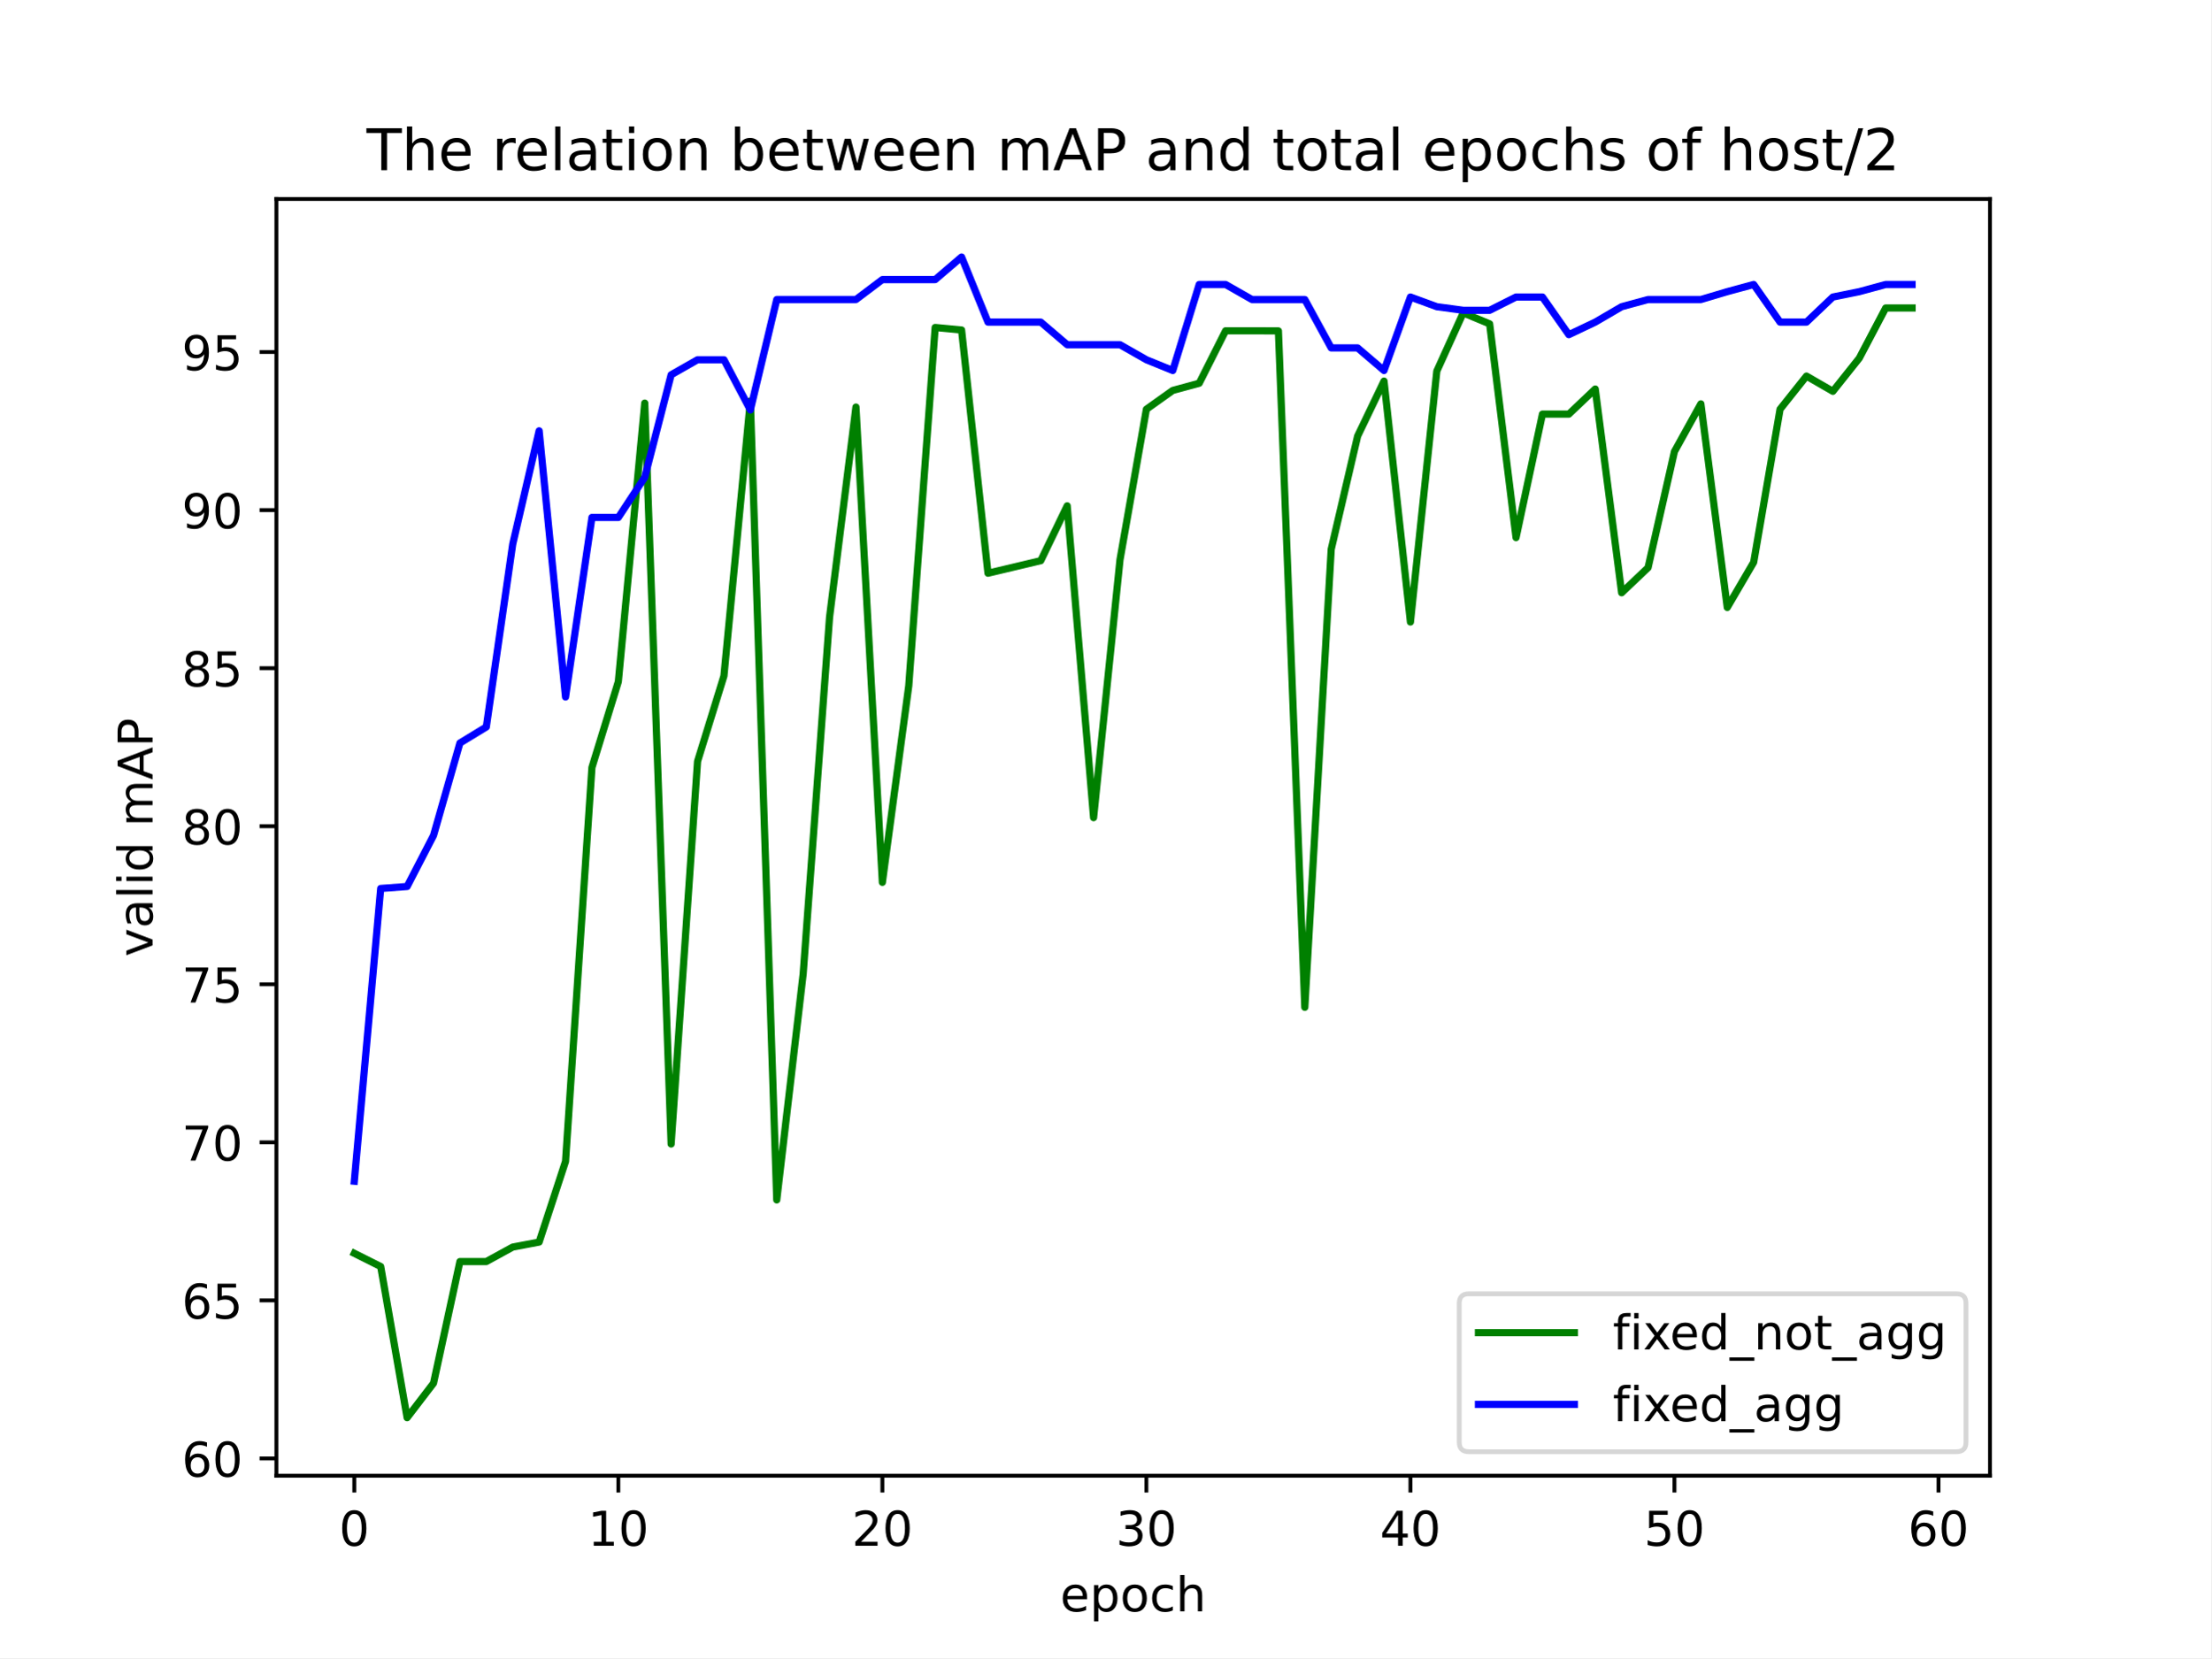
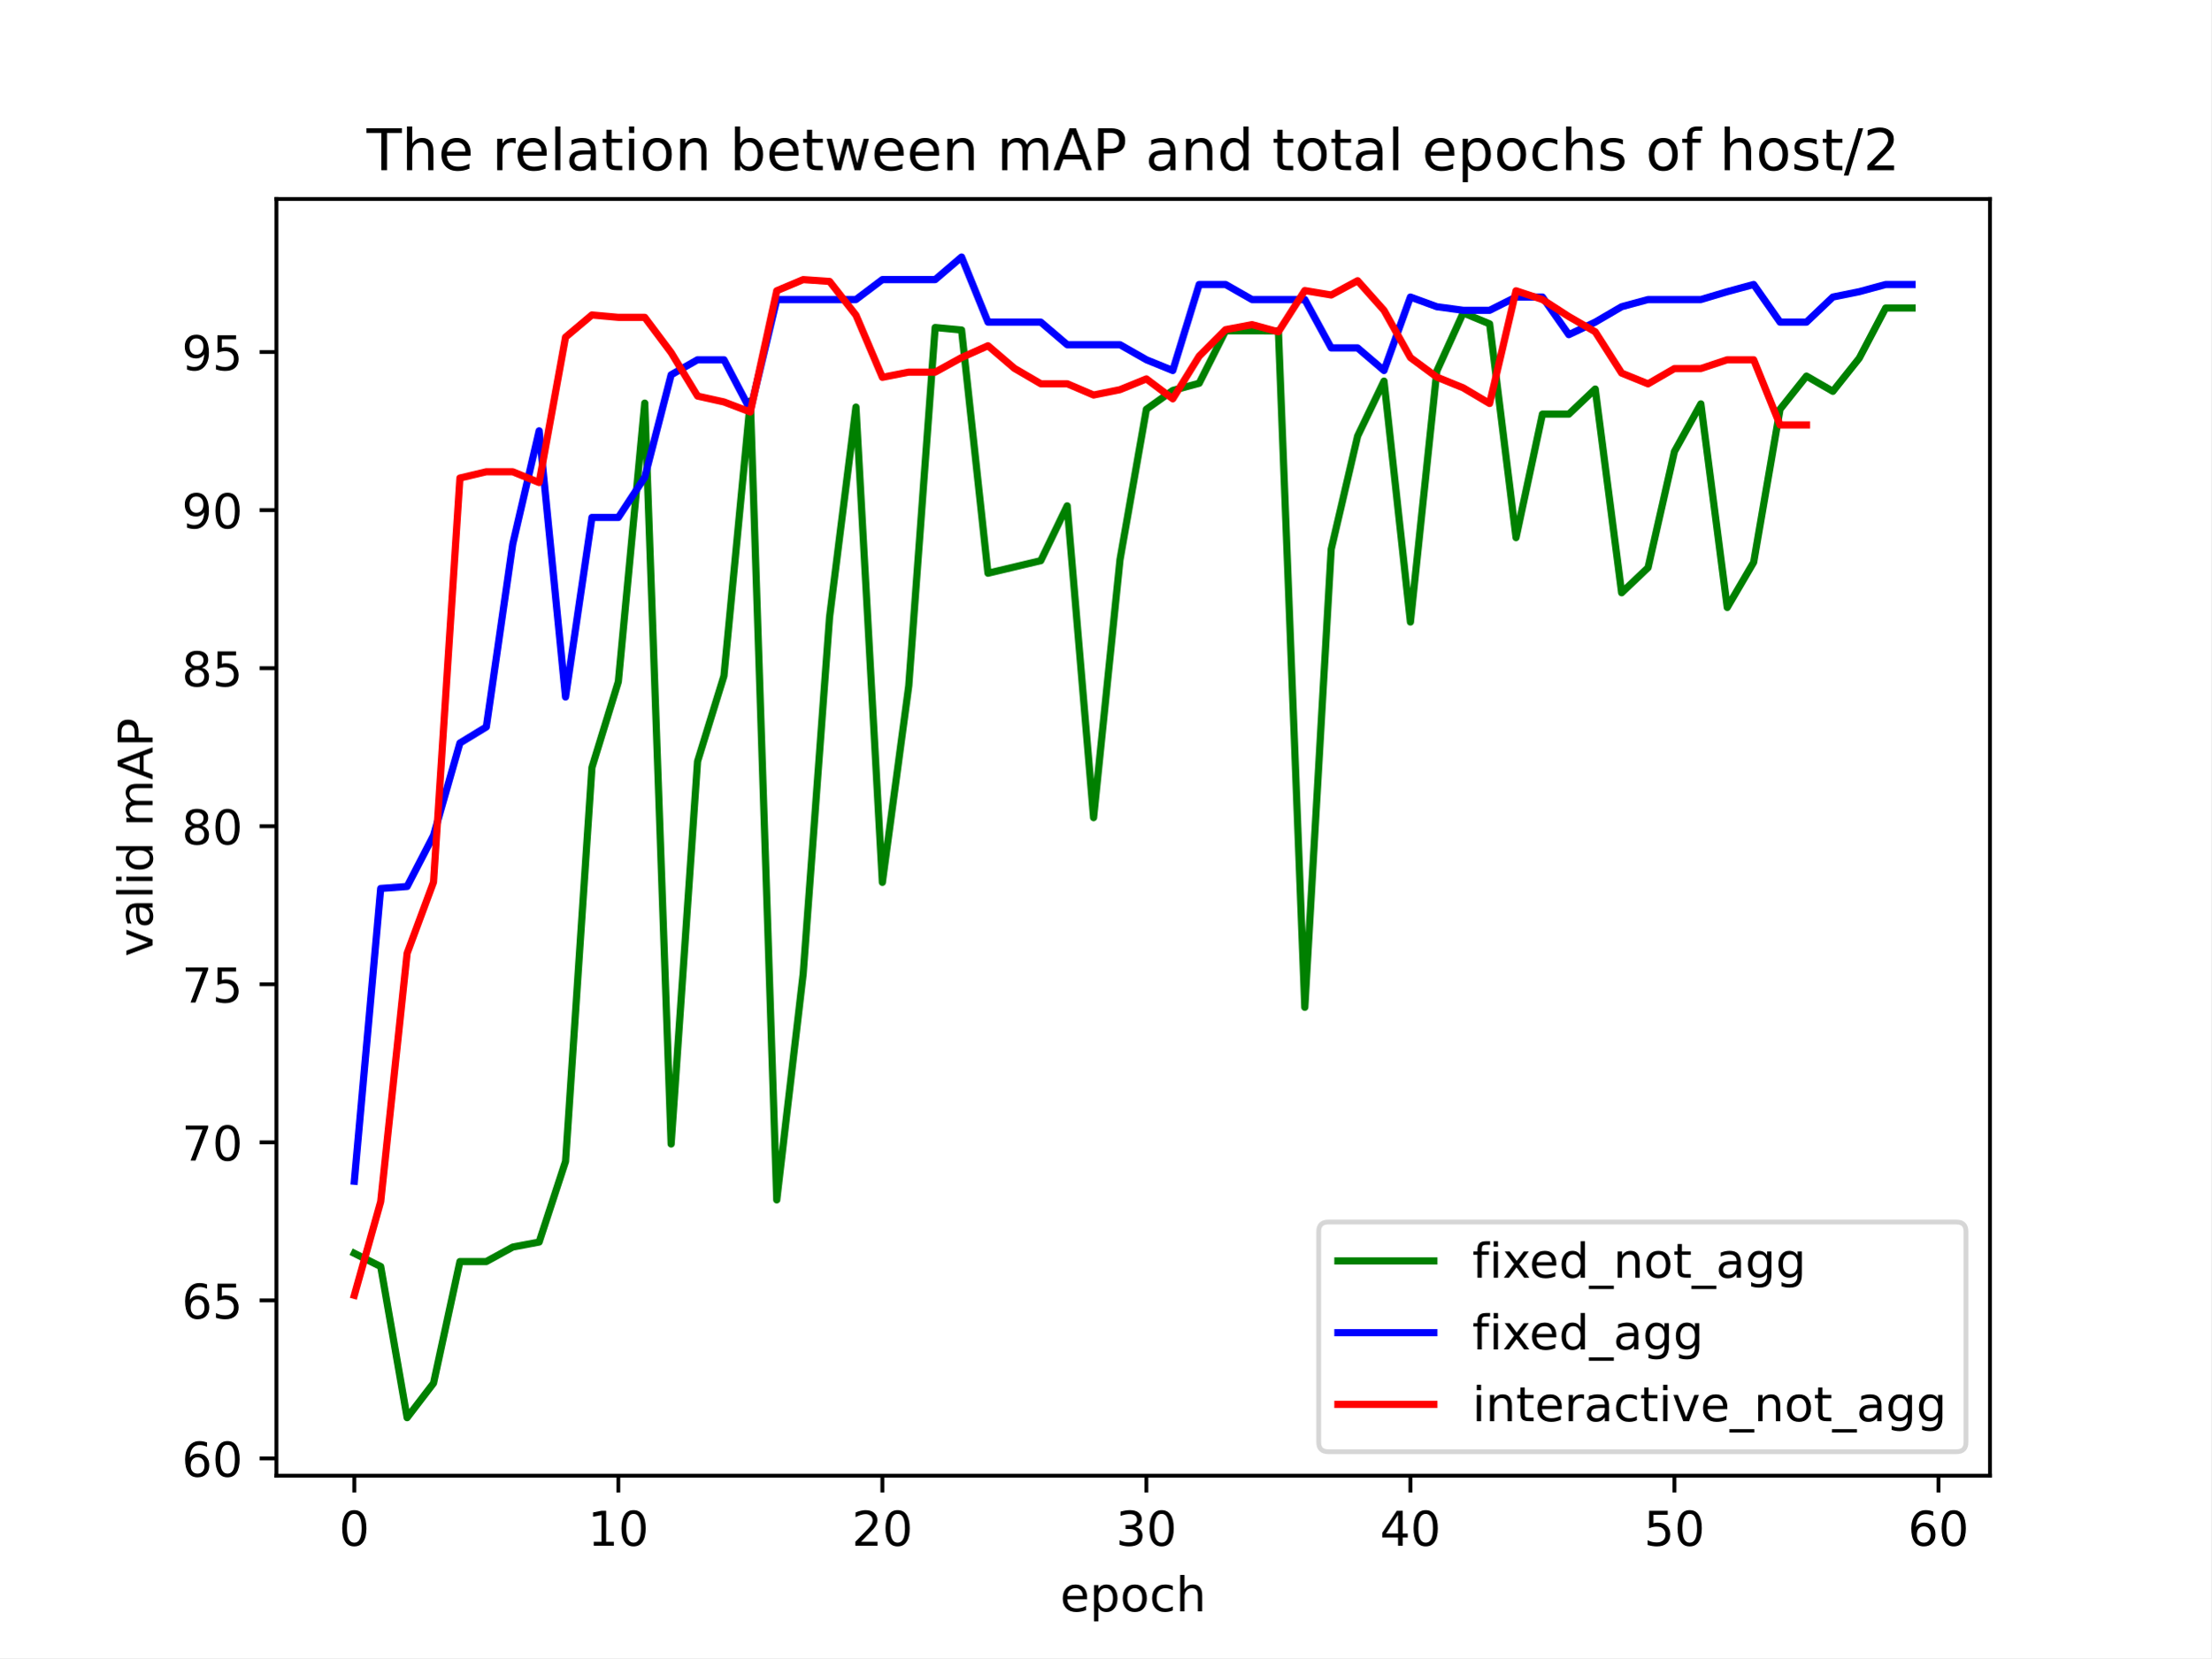
<svg xmlns="http://www.w3.org/2000/svg" xmlns:xlink="http://www.w3.org/1999/xlink" width="460.8pt" height="345.6pt" viewBox="0 0 460.8 345.6" version="1.1">
  <defs>
    <style type="text/css">*{stroke-linejoin: round; stroke-linecap: butt}</style>
  </defs>
  <g id="figure_1">
    <g id="patch_1">
      <path d="M 0 345.6  L 460.8 345.6  L 460.8 0  L 0 0  z " style="fill: #ffffff" />
    </g>
    <g id="axes_1">
      <g id="patch_2">
        <path d="M 57.6 307.584  L 414.72 307.584  L 414.72 41.472  L 57.6 41.472  z " style="fill: #ffffff" />
      </g>
      <g id="matplotlib.axis_1">
        <g id="xtick_1">
          <g id="line2d_1">
            <defs>
-               <path id="m7f88dfd864" d="M 0 0  L 0 3.5  " style="stroke: #000000; stroke-width: 0.8" />
+               <path id="ma812cdcd5d" d="M 0 0  L 0 3.5  " style="stroke: #000000; stroke-width: 0.8" />
            </defs>
            <g>
-               <use xlink:href="#m7f88dfd864" x="73.833" y="307.584" style="stroke: #000000; stroke-width: 0.8" />
+               <use xlink:href="#ma812cdcd5d" x="73.833" y="307.584" style="stroke: #000000; stroke-width: 0.8" />
            </g>
          </g>
          <g id="text_1">
            <g transform="translate(70.65148 322.1824) scale(0.1 -0.1)">
              <defs>
                <path id="DejaVuSans-30" d="M 2034 4250  Q 1547 4250 1301 3770  Q 1056 3291 1056 2328  Q 1056 1369 1301 889  Q 1547 409 2034 409  Q 2525 409 2770 889  Q 3016 1369 3016 2328  Q 3016 3291 2770 3770  Q 2525 4250 2034 4250  z M 2034 4750  Q 2819 4750 3233 4129  Q 3647 3509 3647 2328  Q 3647 1150 3233 529  Q 2819 -91 2034 -91  Q 1250 -91 836 529  Q 422 1150 422 2328  Q 422 3509 836 4129  Q 1250 4750 2034 4750  z " transform="scale(0.015625)" />
              </defs>
              <use xlink:href="#DejaVuSans-30" />
            </g>
          </g>
        </g>
        <g id="xtick_2">
          <g id="line2d_2">
            <g>
-               <use xlink:href="#m7f88dfd864" x="128.859" y="307.584" style="stroke: #000000; stroke-width: 0.8" />
+               <use xlink:href="#ma812cdcd5d" x="128.859" y="307.584" style="stroke: #000000; stroke-width: 0.8" />
            </g>
          </g>
          <g id="text_2">
            <g transform="translate(122.4964 322.1824) scale(0.1 -0.1)">
              <defs>
                <path id="DejaVuSans-31" d="M 794 531  L 1825 531  L 1825 4091  L 703 3866  L 703 4441  L 1819 4666  L 2450 4666  L 2450 531  L 3481 531  L 3481 0  L 794 0  L 794 531  z " transform="scale(0.015625)" />
              </defs>
              <use xlink:href="#DejaVuSans-31" />
              <use xlink:href="#DejaVuSans-30" x="63.623" />
            </g>
          </g>
        </g>
        <g id="xtick_3">
          <g id="line2d_3">
            <g>
-               <use xlink:href="#m7f88dfd864" x="183.885" y="307.584" style="stroke: #000000; stroke-width: 0.8" />
+               <use xlink:href="#ma812cdcd5d" x="183.885" y="307.584" style="stroke: #000000; stroke-width: 0.8" />
            </g>
          </g>
          <g id="text_3">
            <g transform="translate(177.5226 322.1824) scale(0.1 -0.1)">
              <defs>
                <path id="DejaVuSans-32" d="M 1228 531  L 3431 531  L 3431 0  L 469 0  L 469 531  Q 828 903 1448 1529  Q 2069 2156 2228 2338  Q 2531 2678 2651 2914  Q 2772 3150 2772 3378  Q 2772 3750 2511 3984  Q 2250 4219 1831 4219  Q 1534 4219 1204 4116  Q 875 4013 500 3803  L 500 4441  Q 881 4594 1212 4672  Q 1544 4750 1819 4750  Q 2544 4750 2975 4387  Q 3406 4025 3406 3419  Q 3406 3131 3298 2873  Q 3191 2616 2906 2266  Q 2828 2175 2409 1742  Q 1991 1309 1228 531  z " transform="scale(0.015625)" />
              </defs>
              <use xlink:href="#DejaVuSans-32" />
              <use xlink:href="#DejaVuSans-30" x="63.623" />
            </g>
          </g>
        </g>
        <g id="xtick_4">
          <g id="line2d_4">
            <g>
-               <use xlink:href="#m7f88dfd864" x="238.911" y="307.584" style="stroke: #000000; stroke-width: 0.8" />
+               <use xlink:href="#ma812cdcd5d" x="238.911" y="307.584" style="stroke: #000000; stroke-width: 0.8" />
            </g>
          </g>
          <g id="text_4">
            <g transform="translate(232.5488 322.1824) scale(0.1 -0.1)">
              <defs>
                <path id="DejaVuSans-33" d="M 2597 2516  Q 3050 2419 3304 2112  Q 3559 1806 3559 1356  Q 3559 666 3084 287  Q 2609 -91 1734 -91  Q 1441 -91 1130 -33  Q 819 25 488 141  L 488 750  Q 750 597 1062 519  Q 1375 441 1716 441  Q 2309 441 2620 675  Q 2931 909 2931 1356  Q 2931 1769 2642 2001  Q 2353 2234 1838 2234  L 1294 2234  L 1294 2753  L 1863 2753  Q 2328 2753 2575 2939  Q 2822 3125 2822 3475  Q 2822 3834 2567 4026  Q 2313 4219 1838 4219  Q 1578 4219 1281 4162  Q 984 4106 628 3988  L 628 4550  Q 988 4650 1302 4700  Q 1616 4750 1894 4750  Q 2613 4750 3031 4423  Q 3450 4097 3450 3541  Q 3450 3153 3228 2886  Q 3006 2619 2597 2516  z " transform="scale(0.015625)" />
              </defs>
              <use xlink:href="#DejaVuSans-33" />
              <use xlink:href="#DejaVuSans-30" x="63.623" />
            </g>
          </g>
        </g>
        <g id="xtick_5">
          <g id="line2d_5">
            <g>
-               <use xlink:href="#m7f88dfd864" x="293.938" y="307.584" style="stroke: #000000; stroke-width: 0.8" />
+               <use xlink:href="#ma812cdcd5d" x="293.938" y="307.584" style="stroke: #000000; stroke-width: 0.8" />
            </g>
          </g>
          <g id="text_5">
            <g transform="translate(287.575 322.1824) scale(0.1 -0.1)">
              <defs>
                <path id="DejaVuSans-34" d="M 2419 4116  L 825 1625  L 2419 1625  L 2419 4116  z M 2253 4666  L 3047 4666  L 3047 1625  L 3713 1625  L 3713 1100  L 3047 1100  L 3047 0  L 2419 0  L 2419 1100  L 313 1100  L 313 1709  L 2253 4666  z " transform="scale(0.015625)" />
              </defs>
              <use xlink:href="#DejaVuSans-34" />
              <use xlink:href="#DejaVuSans-30" x="63.623" />
            </g>
          </g>
        </g>
        <g id="xtick_6">
          <g id="line2d_6">
            <g>
-               <use xlink:href="#m7f88dfd864" x="348.964" y="307.584" style="stroke: #000000; stroke-width: 0.8" />
+               <use xlink:href="#ma812cdcd5d" x="348.964" y="307.584" style="stroke: #000000; stroke-width: 0.8" />
            </g>
          </g>
          <g id="text_6">
            <g transform="translate(342.6012 322.1824) scale(0.1 -0.1)">
              <defs>
                <path id="DejaVuSans-35" d="M 691 4666  L 3169 4666  L 3169 4134  L 1269 4134  L 1269 2991  Q 1406 3038 1543 3061  Q 1681 3084 1819 3084  Q 2600 3084 3056 2656  Q 3513 2228 3513 1497  Q 3513 744 3044 326  Q 2575 -91 1722 -91  Q 1428 -91 1123 -41  Q 819 9 494 109  L 494 744  Q 775 591 1075 516  Q 1375 441 1709 441  Q 2250 441 2565 725  Q 2881 1009 2881 1497  Q 2881 1984 2565 2268  Q 2250 2553 1709 2553  Q 1456 2553 1204 2497  Q 953 2441 691 2322  L 691 4666  z " transform="scale(0.015625)" />
              </defs>
              <use xlink:href="#DejaVuSans-35" />
              <use xlink:href="#DejaVuSans-30" x="63.623" />
            </g>
          </g>
        </g>
        <g id="xtick_7">
          <g id="line2d_7">
            <g>
-               <use xlink:href="#m7f88dfd864" x="403.99" y="307.584" style="stroke: #000000; stroke-width: 0.8" />
+               <use xlink:href="#ma812cdcd5d" x="403.99" y="307.584" style="stroke: #000000; stroke-width: 0.8" />
            </g>
          </g>
          <g id="text_7">
            <g transform="translate(397.6274 322.1824) scale(0.1 -0.1)">
              <defs>
                <path id="DejaVuSans-36" d="M 2113 2584  Q 1688 2584 1439 2293  Q 1191 2003 1191 1497  Q 1191 994 1439 701  Q 1688 409 2113 409  Q 2538 409 2786 701  Q 3034 994 3034 1497  Q 3034 2003 2786 2293  Q 2538 2584 2113 2584  z M 3366 4563  L 3366 3988  Q 3128 4100 2886 4159  Q 2644 4219 2406 4219  Q 1781 4219 1451 3797  Q 1122 3375 1075 2522  Q 1259 2794 1537 2939  Q 1816 3084 2150 3084  Q 2853 3084 3261 2657  Q 3669 2231 3669 1497  Q 3669 778 3244 343  Q 2819 -91 2113 -91  Q 1303 -91 875 529  Q 447 1150 447 2328  Q 447 3434 972 4092  Q 1497 4750 2381 4750  Q 2619 4750 2861 4703  Q 3103 4656 3366 4563  z " transform="scale(0.015625)" />
              </defs>
              <use xlink:href="#DejaVuSans-36" />
              <use xlink:href="#DejaVuSans-30" x="63.623" />
            </g>
          </g>
        </g>
        <g id="text_8">
          <g transform="translate(220.9319 335.8606) scale(0.1 -0.1)">
            <defs>
              <path id="DejaVuSans-65" d="M 3597 1894  L 3597 1613  L 953 1613  Q 991 1019 1311 708  Q 1631 397 2203 397  Q 2534 397 2845 478  Q 3156 559 3463 722  L 3463 178  Q 3153 47 2828 -22  Q 2503 -91 2169 -91  Q 1331 -91 842 396  Q 353 884 353 1716  Q 353 2575 817 3079  Q 1281 3584 2069 3584  Q 2775 3584 3186 3129  Q 3597 2675 3597 1894  z M 3022 2063  Q 3016 2534 2758 2815  Q 2500 3097 2075 3097  Q 1594 3097 1305 2825  Q 1016 2553 972 2059  L 3022 2063  z " transform="scale(0.015625)" />
              <path id="DejaVuSans-70" d="M 1159 525  L 1159 -1331  L 581 -1331  L 581 3500  L 1159 3500  L 1159 2969  Q 1341 3281 1617 3432  Q 1894 3584 2278 3584  Q 2916 3584 3314 3078  Q 3713 2572 3713 1747  Q 3713 922 3314 415  Q 2916 -91 2278 -91  Q 1894 -91 1617 61  Q 1341 213 1159 525  z M 3116 1747  Q 3116 2381 2855 2742  Q 2594 3103 2138 3103  Q 1681 3103 1420 2742  Q 1159 2381 1159 1747  Q 1159 1113 1420 752  Q 1681 391 2138 391  Q 2594 391 2855 752  Q 3116 1113 3116 1747  z " transform="scale(0.015625)" />
              <path id="DejaVuSans-6f" d="M 1959 3097  Q 1497 3097 1228 2736  Q 959 2375 959 1747  Q 959 1119 1226 758  Q 1494 397 1959 397  Q 2419 397 2687 759  Q 2956 1122 2956 1747  Q 2956 2369 2687 2733  Q 2419 3097 1959 3097  z M 1959 3584  Q 2709 3584 3137 3096  Q 3566 2609 3566 1747  Q 3566 888 3137 398  Q 2709 -91 1959 -91  Q 1206 -91 779 398  Q 353 888 353 1747  Q 353 2609 779 3096  Q 1206 3584 1959 3584  z " transform="scale(0.015625)" />
              <path id="DejaVuSans-63" d="M 3122 3366  L 3122 2828  Q 2878 2963 2633 3030  Q 2388 3097 2138 3097  Q 1578 3097 1268 2742  Q 959 2388 959 1747  Q 959 1106 1268 751  Q 1578 397 2138 397  Q 2388 397 2633 464  Q 2878 531 3122 666  L 3122 134  Q 2881 22 2623 -34  Q 2366 -91 2075 -91  Q 1284 -91 818 406  Q 353 903 353 1747  Q 353 2603 823 3093  Q 1294 3584 2113 3584  Q 2378 3584 2631 3529  Q 2884 3475 3122 3366  z " transform="scale(0.015625)" />
              <path id="DejaVuSans-68" d="M 3513 2113  L 3513 0  L 2938 0  L 2938 2094  Q 2938 2591 2744 2837  Q 2550 3084 2163 3084  Q 1697 3084 1428 2787  Q 1159 2491 1159 1978  L 1159 0  L 581 0  L 581 4863  L 1159 4863  L 1159 2956  Q 1366 3272 1645 3428  Q 1925 3584 2291 3584  Q 2894 3584 3203 3211  Q 3513 2838 3513 2113  z " transform="scale(0.015625)" />
            </defs>
            <use xlink:href="#DejaVuSans-65" />
            <use xlink:href="#DejaVuSans-70" x="61.523" />
            <use xlink:href="#DejaVuSans-6f" x="125" />
            <use xlink:href="#DejaVuSans-63" x="186.182" />
            <use xlink:href="#DejaVuSans-68" x="241.162" />
          </g>
        </g>
      </g>
      <g id="matplotlib.axis_2">
        <g id="ytick_1">
          <g id="line2d_8">
            <defs>
-               <path id="m38d4fcf075" d="M 0 0  L -3.5 0  " style="stroke: #000000; stroke-width: 0.8" />
+               <path id="m11acfa8fc5" d="M 0 0  L -3.5 0  " style="stroke: #000000; stroke-width: 0.8" />
            </defs>
            <g>
-               <use xlink:href="#m38d4fcf075" x="57.6" y="303.991" style="stroke: #000000; stroke-width: 0.8" />
+               <use xlink:href="#m11acfa8fc5" x="57.6" y="303.991" style="stroke: #000000; stroke-width: 0.8" />
            </g>
          </g>
          <g id="text_9">
            <g transform="translate(37.875 307.7903) scale(0.1 -0.1)">
              <use xlink:href="#DejaVuSans-36" />
              <use xlink:href="#DejaVuSans-30" x="63.623" />
            </g>
          </g>
        </g>
        <g id="ytick_2">
          <g id="line2d_9">
            <g>
-               <use xlink:href="#m38d4fcf075" x="57.6" y="271.045" style="stroke: #000000; stroke-width: 0.8" />
+               <use xlink:href="#m11acfa8fc5" x="57.6" y="271.045" style="stroke: #000000; stroke-width: 0.8" />
            </g>
          </g>
          <g id="text_10">
            <g transform="translate(37.875 274.8443) scale(0.1 -0.1)">
              <use xlink:href="#DejaVuSans-36" />
              <use xlink:href="#DejaVuSans-35" x="63.623" />
            </g>
          </g>
        </g>
        <g id="ytick_3">
          <g id="line2d_10">
            <g>
-               <use xlink:href="#m38d4fcf075" x="57.6" y="238.099" style="stroke: #000000; stroke-width: 0.8" />
+               <use xlink:href="#m11acfa8fc5" x="57.6" y="238.099" style="stroke: #000000; stroke-width: 0.8" />
            </g>
          </g>
          <g id="text_11">
            <g transform="translate(37.875 241.8983) scale(0.1 -0.1)">
              <defs>
                <path id="DejaVuSans-37" d="M 525 4666  L 3525 4666  L 3525 4397  L 1831 0  L 1172 0  L 2766 4134  L 525 4134  L 525 4666  z " transform="scale(0.015625)" />
              </defs>
              <use xlink:href="#DejaVuSans-37" />
              <use xlink:href="#DejaVuSans-30" x="63.623" />
            </g>
          </g>
        </g>
        <g id="ytick_4">
          <g id="line2d_11">
            <g>
-               <use xlink:href="#m38d4fcf075" x="57.6" y="205.153" style="stroke: #000000; stroke-width: 0.8" />
+               <use xlink:href="#m11acfa8fc5" x="57.6" y="205.153" style="stroke: #000000; stroke-width: 0.8" />
            </g>
          </g>
          <g id="text_12">
            <g transform="translate(37.875 208.9522) scale(0.1 -0.1)">
              <use xlink:href="#DejaVuSans-37" />
              <use xlink:href="#DejaVuSans-35" x="63.623" />
            </g>
          </g>
        </g>
        <g id="ytick_5">
          <g id="line2d_12">
            <g>
-               <use xlink:href="#m38d4fcf075" x="57.6" y="172.207" style="stroke: #000000; stroke-width: 0.8" />
+               <use xlink:href="#m11acfa8fc5" x="57.6" y="172.207" style="stroke: #000000; stroke-width: 0.8" />
            </g>
          </g>
          <g id="text_13">
            <g transform="translate(37.875 176.0062) scale(0.1 -0.1)">
              <defs>
                <path id="DejaVuSans-38" d="M 2034 2216  Q 1584 2216 1326 1975  Q 1069 1734 1069 1313  Q 1069 891 1326 650  Q 1584 409 2034 409  Q 2484 409 2743 651  Q 3003 894 3003 1313  Q 3003 1734 2745 1975  Q 2488 2216 2034 2216  z M 1403 2484  Q 997 2584 770 2862  Q 544 3141 544 3541  Q 544 4100 942 4425  Q 1341 4750 2034 4750  Q 2731 4750 3128 4425  Q 3525 4100 3525 3541  Q 3525 3141 3298 2862  Q 3072 2584 2669 2484  Q 3125 2378 3379 2068  Q 3634 1759 3634 1313  Q 3634 634 3220 271  Q 2806 -91 2034 -91  Q 1263 -91 848 271  Q 434 634 434 1313  Q 434 1759 690 2068  Q 947 2378 1403 2484  z M 1172 3481  Q 1172 3119 1398 2916  Q 1625 2713 2034 2713  Q 2441 2713 2670 2916  Q 2900 3119 2900 3481  Q 2900 3844 2670 4047  Q 2441 4250 2034 4250  Q 1625 4250 1398 4047  Q 1172 3844 1172 3481  z " transform="scale(0.015625)" />
              </defs>
              <use xlink:href="#DejaVuSans-38" />
              <use xlink:href="#DejaVuSans-30" x="63.623" />
            </g>
          </g>
        </g>
        <g id="ytick_6">
          <g id="line2d_13">
            <g>
-               <use xlink:href="#m38d4fcf075" x="57.6" y="139.261" style="stroke: #000000; stroke-width: 0.8" />
+               <use xlink:href="#m11acfa8fc5" x="57.6" y="139.261" style="stroke: #000000; stroke-width: 0.8" />
            </g>
          </g>
          <g id="text_14">
            <g transform="translate(37.875 143.0602) scale(0.1 -0.1)">
              <use xlink:href="#DejaVuSans-38" />
              <use xlink:href="#DejaVuSans-35" x="63.623" />
            </g>
          </g>
        </g>
        <g id="ytick_7">
          <g id="line2d_14">
            <g>
-               <use xlink:href="#m38d4fcf075" x="57.6" y="106.315" style="stroke: #000000; stroke-width: 0.8" />
+               <use xlink:href="#m11acfa8fc5" x="57.6" y="106.315" style="stroke: #000000; stroke-width: 0.8" />
            </g>
          </g>
          <g id="text_15">
            <g transform="translate(37.875 110.1141) scale(0.1 -0.1)">
              <defs>
                <path id="DejaVuSans-39" d="M 703 97  L 703 672  Q 941 559 1184 500  Q 1428 441 1663 441  Q 2288 441 2617 861  Q 2947 1281 2994 2138  Q 2813 1869 2534 1725  Q 2256 1581 1919 1581  Q 1219 1581 811 2004  Q 403 2428 403 3163  Q 403 3881 828 4315  Q 1253 4750 1959 4750  Q 2769 4750 3195 4129  Q 3622 3509 3622 2328  Q 3622 1225 3098 567  Q 2575 -91 1691 -91  Q 1453 -91 1209 -44  Q 966 3 703 97  z M 1959 2075  Q 2384 2075 2632 2365  Q 2881 2656 2881 3163  Q 2881 3666 2632 3958  Q 2384 4250 1959 4250  Q 1534 4250 1286 3958  Q 1038 3666 1038 3163  Q 1038 2656 1286 2365  Q 1534 2075 1959 2075  z " transform="scale(0.015625)" />
              </defs>
              <use xlink:href="#DejaVuSans-39" />
              <use xlink:href="#DejaVuSans-30" x="63.623" />
            </g>
          </g>
        </g>
        <g id="ytick_8">
          <g id="line2d_15">
            <g>
-               <use xlink:href="#m38d4fcf075" x="57.6" y="73.369" style="stroke: #000000; stroke-width: 0.8" />
+               <use xlink:href="#m11acfa8fc5" x="57.6" y="73.369" style="stroke: #000000; stroke-width: 0.8" />
            </g>
          </g>
          <g id="text_16">
            <g transform="translate(37.875 77.16812) scale(0.1 -0.1)">
              <use xlink:href="#DejaVuSans-39" />
              <use xlink:href="#DejaVuSans-35" x="63.623" />
            </g>
          </g>
        </g>
        <g id="text_17">
          <g transform="translate(31.79531 199.3983) rotate(-90) scale(0.1 -0.1)">
            <defs>
              <path id="DejaVuSans-76" d="M 191 3500  L 800 3500  L 1894 563  L 2988 3500  L 3597 3500  L 2284 0  L 1503 0  L 191 3500  z " transform="scale(0.015625)" />
              <path id="DejaVuSans-61" d="M 2194 1759  Q 1497 1759 1228 1600  Q 959 1441 959 1056  Q 959 750 1161 570  Q 1363 391 1709 391  Q 2188 391 2477 730  Q 2766 1069 2766 1631  L 2766 1759  L 2194 1759  z M 3341 1997  L 3341 0  L 2766 0  L 2766 531  Q 2569 213 2275 61  Q 1981 -91 1556 -91  Q 1019 -91 701 211  Q 384 513 384 1019  Q 384 1609 779 1909  Q 1175 2209 1959 2209  L 2766 2209  L 2766 2266  Q 2766 2663 2505 2880  Q 2244 3097 1772 3097  Q 1472 3097 1187 3025  Q 903 2953 641 2809  L 641 3341  Q 956 3463 1253 3523  Q 1550 3584 1831 3584  Q 2591 3584 2966 3190  Q 3341 2797 3341 1997  z " transform="scale(0.015625)" />
              <path id="DejaVuSans-6c" d="M 603 4863  L 1178 4863  L 1178 0  L 603 0  L 603 4863  z " transform="scale(0.015625)" />
              <path id="DejaVuSans-69" d="M 603 3500  L 1178 3500  L 1178 0  L 603 0  L 603 3500  z M 603 4863  L 1178 4863  L 1178 4134  L 603 4134  L 603 4863  z " transform="scale(0.015625)" />
              <path id="DejaVuSans-64" d="M 2906 2969  L 2906 4863  L 3481 4863  L 3481 0  L 2906 0  L 2906 525  Q 2725 213 2448 61  Q 2172 -91 1784 -91  Q 1150 -91 751 415  Q 353 922 353 1747  Q 353 2572 751 3078  Q 1150 3584 1784 3584  Q 2172 3584 2448 3432  Q 2725 3281 2906 2969  z M 947 1747  Q 947 1113 1208 752  Q 1469 391 1925 391  Q 2381 391 2643 752  Q 2906 1113 2906 1747  Q 2906 2381 2643 2742  Q 2381 3103 1925 3103  Q 1469 3103 1208 2742  Q 947 2381 947 1747  z " transform="scale(0.015625)" />
              <path id="DejaVuSans-20" transform="scale(0.015625)" />
              <path id="DejaVuSans-6d" d="M 3328 2828  Q 3544 3216 3844 3400  Q 4144 3584 4550 3584  Q 5097 3584 5394 3201  Q 5691 2819 5691 2113  L 5691 0  L 5113 0  L 5113 2094  Q 5113 2597 4934 2840  Q 4756 3084 4391 3084  Q 3944 3084 3684 2787  Q 3425 2491 3425 1978  L 3425 0  L 2847 0  L 2847 2094  Q 2847 2600 2669 2842  Q 2491 3084 2119 3084  Q 1678 3084 1418 2786  Q 1159 2488 1159 1978  L 1159 0  L 581 0  L 581 3500  L 1159 3500  L 1159 2956  Q 1356 3278 1631 3431  Q 1906 3584 2284 3584  Q 2666 3584 2933 3390  Q 3200 3197 3328 2828  z " transform="scale(0.015625)" />
              <path id="DejaVuSans-41" d="M 2188 4044  L 1331 1722  L 3047 1722  L 2188 4044  z M 1831 4666  L 2547 4666  L 4325 0  L 3669 0  L 3244 1197  L 1141 1197  L 716 0  L 50 0  L 1831 4666  z " transform="scale(0.015625)" />
              <path id="DejaVuSans-50" d="M 1259 4147  L 1259 2394  L 2053 2394  Q 2494 2394 2734 2622  Q 2975 2850 2975 3272  Q 2975 3691 2734 3919  Q 2494 4147 2053 4147  L 1259 4147  z M 628 4666  L 2053 4666  Q 2838 4666 3239 4311  Q 3641 3956 3641 3272  Q 3641 2581 3239 2228  Q 2838 1875 2053 1875  L 1259 1875  L 1259 0  L 628 0  L 628 4666  z " transform="scale(0.015625)" />
            </defs>
            <use xlink:href="#DejaVuSans-76" />
            <use xlink:href="#DejaVuSans-61" x="59.18" />
            <use xlink:href="#DejaVuSans-6c" x="120.459" />
            <use xlink:href="#DejaVuSans-69" x="148.242" />
            <use xlink:href="#DejaVuSans-64" x="176.025" />
            <use xlink:href="#DejaVuSans-20" x="239.502" />
            <use xlink:href="#DejaVuSans-6d" x="271.289" />
            <use xlink:href="#DejaVuSans-41" x="368.701" />
            <use xlink:href="#DejaVuSans-50" x="437.109" />
          </g>
        </g>
      </g>
      <g id="line2d_16">
-         <path d="M 73.833 261.231  L 79.335 263.985  L 84.838 295.488  L 90.341 288.303  L 95.843 262.95  L 101.346 262.95  L 106.848 259.933  L 112.351 258.887  L 117.854 242.077  L 123.356 159.974  L 128.859 142.077  L 134.362 84.017  L 139.864 238.446  L 145.367 158.696  L 150.869 140.878  L 156.372 83.581  L 161.875 250.1  L 167.377 203.034  L 172.88 128.626  L 178.382 84.841  L 183.885 183.909  L 189.388 142.936  L 194.89 68.252  L 200.393 68.776  L 205.896 119.474  L 211.398 118.167  L 216.901 116.859  L 222.403 105.429  L 227.906 170.425  L 233.409 116.673  L 238.911 85.295  L 244.414 81.373  L 249.917 79.879  L 255.419 68.943  L 260.922 68.943  L 266.424 68.966  L 271.927 209.953  L 277.43 114.477  L 282.932 90.898  L 288.435 79.431  L 293.938 129.643  L 299.44 77.347  L 304.943 65.207  L 310.445 67.501  L 315.948 112.049  L 321.451 86.312  L 326.953 86.312  L 332.456 81.083  L 337.958 123.546  L 343.461 118.316  L 348.964 94.111  L 354.466 84.175  L 359.969 126.609  L 365.472 117.195  L 370.974 85.295  L 376.477 78.385  L 381.979 81.56  L 387.482 74.65  L 392.985 64.19  L 398.487 64.19  " clip-path="url(#p6a3854ac48)" style="fill: none; stroke: #008000; stroke-width: 1.5; stroke-linecap: square" />
+         <path d="M 73.833 261.231  L 79.335 263.985  L 84.838 295.488  L 90.341 288.303  L 95.843 262.95  L 101.346 262.95  L 106.848 259.933  L 112.351 258.887  L 117.854 242.077  L 123.356 159.974  L 128.859 142.077  L 134.362 84.017  L 139.864 238.446  L 145.367 158.696  L 150.869 140.878  L 156.372 83.581  L 161.875 250.1  L 167.377 203.034  L 172.88 128.626  L 178.382 84.841  L 183.885 183.909  L 189.388 142.936  L 194.89 68.252  L 200.393 68.776  L 205.896 119.474  L 211.398 118.167  L 216.901 116.859  L 222.403 105.429  L 227.906 170.425  L 233.409 116.673  L 238.911 85.295  L 244.414 81.373  L 249.917 79.879  L 255.419 68.943  L 260.922 68.943  L 266.424 68.966  L 271.927 209.953  L 277.43 114.477  L 282.932 90.898  L 288.435 79.431  L 293.938 129.643  L 299.44 77.347  L 304.943 65.207  L 310.445 67.501  L 315.948 112.049  L 321.451 86.312  L 326.953 86.312  L 332.456 81.083  L 337.958 123.546  L 343.461 118.316  L 348.964 94.111  L 354.466 84.175  L 359.969 126.609  L 365.472 117.195  L 370.974 85.295  L 376.477 78.385  L 381.979 81.56  L 387.482 74.65  L 392.985 64.19  L 398.487 64.19  " clip-path="url(#p21522bb4f0)" style="fill: none; stroke: #008000; stroke-width: 1.5; stroke-linecap: square" />
      </g>
      <g id="line2d_17">
-         <path d="M 73.833 246.202  L 79.335 185.184  L 84.838 184.776  L 90.341 174.137  L 95.843 154.871  L 101.346 151.518  L 106.848 113.417  L 112.351 89.797  L 117.854 145.271  L 123.356 107.851  L 128.859 107.851  L 134.362 99.484  L 139.864 78.118  L 145.367 74.98  L 150.869 74.98  L 156.372 85.439  L 161.875 62.429  L 167.377 62.429  L 172.88 62.429  L 178.382 62.429  L 183.885 58.275  L 189.388 58.275  L 194.89 58.275  L 200.393 53.568  L 205.896 67.136  L 211.398 67.136  L 216.901 67.136  L 222.403 71.842  L 227.906 71.842  L 233.409 71.842  L 238.911 74.98  L 244.414 77.221  L 249.917 59.291  L 255.419 59.291  L 260.922 62.429  L 266.424 62.429  L 271.927 62.429  L 277.43 72.515  L 282.932 72.515  L 288.435 77.221  L 293.938 61.906  L 299.44 63.923  L 304.943 64.67  L 310.445 64.67  L 315.948 61.906  L 321.451 61.906  L 326.953 69.75  L 332.456 67.136  L 337.958 63.923  L 343.461 62.429  L 348.964 62.429  L 354.466 62.429  L 359.969 60.786  L 365.472 59.291  L 370.974 67.136  L 376.477 67.136  L 381.979 61.906  L 387.482 60.786  L 392.985 59.291  L 398.487 59.291  " clip-path="url(#p6a3854ac48)" style="fill: none; stroke: #0000ff; stroke-width: 1.5; stroke-linecap: square" />
+         <path d="M 73.833 246.202  L 79.335 185.184  L 84.838 184.776  L 90.341 174.137  L 95.843 154.871  L 101.346 151.518  L 106.848 113.417  L 112.351 89.797  L 117.854 145.271  L 123.356 107.851  L 128.859 107.851  L 134.362 99.484  L 139.864 78.118  L 145.367 74.98  L 150.869 74.98  L 156.372 85.439  L 161.875 62.429  L 167.377 62.429  L 172.88 62.429  L 178.382 62.429  L 183.885 58.275  L 189.388 58.275  L 194.89 58.275  L 200.393 53.568  L 205.896 67.136  L 211.398 67.136  L 216.901 67.136  L 222.403 71.842  L 227.906 71.842  L 233.409 71.842  L 238.911 74.98  L 244.414 77.221  L 249.917 59.291  L 255.419 59.291  L 260.922 62.429  L 266.424 62.429  L 271.927 62.429  L 277.43 72.515  L 282.932 72.515  L 288.435 77.221  L 293.938 61.906  L 299.44 63.923  L 304.943 64.67  L 310.445 64.67  L 315.948 61.906  L 321.451 61.906  L 326.953 69.75  L 332.456 67.136  L 337.958 63.923  L 343.461 62.429  L 348.964 62.429  L 354.466 62.429  L 359.969 60.786  L 365.472 59.291  L 370.974 67.136  L 376.477 67.136  L 381.979 61.906  L 387.482 60.786  L 392.985 59.291  L 398.487 59.291  " clip-path="url(#p21522bb4f0)" style="fill: none; stroke: #0000ff; stroke-width: 1.5; stroke-linecap: square" />
+       </g>
+       <g id="line2d_18">
+         <path d="M 73.833 269.984  L 79.335 250.447  L 84.838 198.69  L 90.341 183.857  L 95.843 99.633  L 101.346 98.325  L 106.848 98.325  L 112.351 100.567  L 117.854 70.273  L 123.356 65.642  L 128.859 66.14  L 134.362 66.14  L 139.864 73.487  L 145.367 82.546  L 150.869 83.77  L 156.372 85.862  L 161.875 60.599  L 167.377 58.275  L 172.88 58.652  L 178.382 65.685  L 183.885 78.64  L 189.388 77.557  L 194.89 77.557  L 200.393 74.528  L 205.896 72.058  L 211.398 76.765  L 216.901 79.979  L 222.403 79.979  L 227.906 82.33  L 233.409 81.214  L 238.911 78.973  L 244.414 83.116  L 249.917 74.225  L 255.419 68.705  L 260.922 67.659  L 266.424 69.153  L 271.927 60.553  L 277.43 61.482  L 282.932 58.507  L 288.435 64.684  L 293.938 74.528  L 299.44 78.595  L 304.943 80.836  L 310.445 84.094  L 315.948 60.599  L 321.451 62.429  L 326.953 65.978  L 332.456 69.153  L 337.958 77.758  L 343.461 79.999  L 348.964 76.81  L 354.466 76.81  L 359.969 74.98  L 365.472 74.98  L 370.974 88.577  L 376.477 88.577  " clip-path="url(#p21522bb4f0)" style="fill: none; stroke: #ff0000; stroke-width: 1.5; stroke-linecap: square" />
      </g>
      <g id="patch_3">
        <path d="M 57.6 307.584  L 57.6 41.472  " style="fill: none; stroke: #000000; stroke-width: 0.8; stroke-linejoin: miter; stroke-linecap: square" />
      </g>
      <g id="patch_4">
        <path d="M 414.72 307.584  L 414.72 41.472  " style="fill: none; stroke: #000000; stroke-width: 0.8; stroke-linejoin: miter; stroke-linecap: square" />
      </g>
      <g id="patch_5">
        <path d="M 57.6 307.584  L 414.72 307.584  " style="fill: none; stroke: #000000; stroke-width: 0.8; stroke-linejoin: miter; stroke-linecap: square" />
      </g>
      <g id="patch_6">
        <path d="M 57.6 41.472  L 414.72 41.472  " style="fill: none; stroke: #000000; stroke-width: 0.8; stroke-linejoin: miter; stroke-linecap: square" />
      </g>
      <g id="text_18">
        <g transform="translate(76.39219 35.472) scale(0.12 -0.12)">
          <defs>
            <path id="DejaVuSans-54" d="M -19 4666  L 3928 4666  L 3928 4134  L 2272 4134  L 2272 0  L 1638 0  L 1638 4134  L -19 4134  L -19 4666  z " transform="scale(0.015625)" />
            <path id="DejaVuSans-72" d="M 2631 2963  Q 2534 3019 2420 3045  Q 2306 3072 2169 3072  Q 1681 3072 1420 2755  Q 1159 2438 1159 1844  L 1159 0  L 581 0  L 581 3500  L 1159 3500  L 1159 2956  Q 1341 3275 1631 3429  Q 1922 3584 2338 3584  Q 2397 3584 2469 3576  Q 2541 3569 2628 3553  L 2631 2963  z " transform="scale(0.015625)" />
            <path id="DejaVuSans-74" d="M 1172 4494  L 1172 3500  L 2356 3500  L 2356 3053  L 1172 3053  L 1172 1153  Q 1172 725 1289 603  Q 1406 481 1766 481  L 2356 481  L 2356 0  L 1766 0  Q 1100 0 847 248  Q 594 497 594 1153  L 594 3053  L 172 3053  L 172 3500  L 594 3500  L 594 4494  L 1172 4494  z " transform="scale(0.015625)" />
            <path id="DejaVuSans-6e" d="M 3513 2113  L 3513 0  L 2938 0  L 2938 2094  Q 2938 2591 2744 2837  Q 2550 3084 2163 3084  Q 1697 3084 1428 2787  Q 1159 2491 1159 1978  L 1159 0  L 581 0  L 581 3500  L 1159 3500  L 1159 2956  Q 1366 3272 1645 3428  Q 1925 3584 2291 3584  Q 2894 3584 3203 3211  Q 3513 2838 3513 2113  z " transform="scale(0.015625)" />
            <path id="DejaVuSans-62" d="M 3116 1747  Q 3116 2381 2855 2742  Q 2594 3103 2138 3103  Q 1681 3103 1420 2742  Q 1159 2381 1159 1747  Q 1159 1113 1420 752  Q 1681 391 2138 391  Q 2594 391 2855 752  Q 3116 1113 3116 1747  z M 1159 2969  Q 1341 3281 1617 3432  Q 1894 3584 2278 3584  Q 2916 3584 3314 3078  Q 3713 2572 3713 1747  Q 3713 922 3314 415  Q 2916 -91 2278 -91  Q 1894 -91 1617 61  Q 1341 213 1159 525  L 1159 0  L 581 0  L 581 4863  L 1159 4863  L 1159 2969  z " transform="scale(0.015625)" />
            <path id="DejaVuSans-77" d="M 269 3500  L 844 3500  L 1563 769  L 2278 3500  L 2956 3500  L 3675 769  L 4391 3500  L 4966 3500  L 4050 0  L 3372 0  L 2619 2869  L 1863 0  L 1184 0  L 269 3500  z " transform="scale(0.015625)" />
            <path id="DejaVuSans-73" d="M 2834 3397  L 2834 2853  Q 2591 2978 2328 3040  Q 2066 3103 1784 3103  Q 1356 3103 1142 2972  Q 928 2841 928 2578  Q 928 2378 1081 2264  Q 1234 2150 1697 2047  L 1894 2003  Q 2506 1872 2764 1633  Q 3022 1394 3022 966  Q 3022 478 2636 193  Q 2250 -91 1575 -91  Q 1294 -91 989 -36  Q 684 19 347 128  L 347 722  Q 666 556 975 473  Q 1284 391 1588 391  Q 1994 391 2212 530  Q 2431 669 2431 922  Q 2431 1156 2273 1281  Q 2116 1406 1581 1522  L 1381 1569  Q 847 1681 609 1914  Q 372 2147 372 2553  Q 372 3047 722 3315  Q 1072 3584 1716 3584  Q 2034 3584 2315 3537  Q 2597 3491 2834 3397  z " transform="scale(0.015625)" />
            <path id="DejaVuSans-66" d="M 2375 4863  L 2375 4384  L 1825 4384  Q 1516 4384 1395 4259  Q 1275 4134 1275 3809  L 1275 3500  L 2222 3500  L 2222 3053  L 1275 3053  L 1275 0  L 697 0  L 697 3053  L 147 3053  L 147 3500  L 697 3500  L 697 3744  Q 697 4328 969 4595  Q 1241 4863 1831 4863  L 2375 4863  z " transform="scale(0.015625)" />
            <path id="DejaVuSans-2f" d="M 1625 4666  L 2156 4666  L 531 -594  L 0 -594  L 1625 4666  z " transform="scale(0.015625)" />
          </defs>
          <use xlink:href="#DejaVuSans-54" />
          <use xlink:href="#DejaVuSans-68" x="61.084" />
          <use xlink:href="#DejaVuSans-65" x="124.463" />
          <use xlink:href="#DejaVuSans-20" x="185.986" />
          <use xlink:href="#DejaVuSans-72" x="217.773" />
          <use xlink:href="#DejaVuSans-65" x="256.637" />
          <use xlink:href="#DejaVuSans-6c" x="318.16" />
          <use xlink:href="#DejaVuSans-61" x="345.943" />
          <use xlink:href="#DejaVuSans-74" x="407.223" />
          <use xlink:href="#DejaVuSans-69" x="446.432" />
          <use xlink:href="#DejaVuSans-6f" x="474.215" />
          <use xlink:href="#DejaVuSans-6e" x="535.396" />
          <use xlink:href="#DejaVuSans-20" x="598.775" />
          <use xlink:href="#DejaVuSans-62" x="630.562" />
          <use xlink:href="#DejaVuSans-65" x="694.039" />
          <use xlink:href="#DejaVuSans-74" x="755.562" />
          <use xlink:href="#DejaVuSans-77" x="794.771" />
          <use xlink:href="#DejaVuSans-65" x="876.559" />
          <use xlink:href="#DejaVuSans-65" x="938.082" />
          <use xlink:href="#DejaVuSans-6e" x="999.605" />
          <use xlink:href="#DejaVuSans-20" x="1062.984" />
          <use xlink:href="#DejaVuSans-6d" x="1094.771" />
          <use xlink:href="#DejaVuSans-41" x="1192.184" />
          <use xlink:href="#DejaVuSans-50" x="1260.592" />
          <use xlink:href="#DejaVuSans-20" x="1320.895" />
          <use xlink:href="#DejaVuSans-61" x="1352.682" />
          <use xlink:href="#DejaVuSans-6e" x="1413.961" />
          <use xlink:href="#DejaVuSans-64" x="1477.34" />
          <use xlink:href="#DejaVuSans-20" x="1540.816" />
          <use xlink:href="#DejaVuSans-74" x="1572.604" />
          <use xlink:href="#DejaVuSans-6f" x="1611.812" />
          <use xlink:href="#DejaVuSans-74" x="1672.994" />
          <use xlink:href="#DejaVuSans-61" x="1712.203" />
          <use xlink:href="#DejaVuSans-6c" x="1773.482" />
          <use xlink:href="#DejaVuSans-20" x="1801.266" />
          <use xlink:href="#DejaVuSans-65" x="1833.053" />
          <use xlink:href="#DejaVuSans-70" x="1894.576" />
          <use xlink:href="#DejaVuSans-6f" x="1958.053" />
          <use xlink:href="#DejaVuSans-63" x="2019.234" />
          <use xlink:href="#DejaVuSans-68" x="2074.215" />
          <use xlink:href="#DejaVuSans-73" x="2137.594" />
          <use xlink:href="#DejaVuSans-20" x="2189.693" />
          <use xlink:href="#DejaVuSans-6f" x="2221.48" />
          <use xlink:href="#DejaVuSans-66" x="2282.662" />
          <use xlink:href="#DejaVuSans-20" x="2317.867" />
          <use xlink:href="#DejaVuSans-68" x="2349.654" />
          <use xlink:href="#DejaVuSans-6f" x="2413.033" />
          <use xlink:href="#DejaVuSans-73" x="2474.215" />
          <use xlink:href="#DejaVuSans-74" x="2526.314" />
          <use xlink:href="#DejaVuSans-2f" x="2565.523" />
          <use xlink:href="#DejaVuSans-32" x="2599.215" />
        </g>
      </g>
      <g id="legend_1">
        <g id="patch_7">
-           <path d="M 306.112 302.584  L 407.72 302.584  Q 409.72 302.584 409.72 300.584  L 409.72 271.671  Q 409.72 269.671 407.72 269.671  L 306.112 269.671  Q 304.112 269.671 304.112 271.671  L 304.112 300.584  Q 304.112 302.584 306.112 302.584  z " style="fill: #ffffff; opacity: 0.8; stroke: #cccccc; stroke-linejoin: miter" />
-         </g>
-         <g id="line2d_18">
-           <path d="M 308.112 277.77  L 318.112 277.77  L 328.112 277.77  " style="fill: none; stroke: #008000; stroke-width: 1.5; stroke-linecap: square" />
+           <path d="M 276.822 302.584  L 407.72 302.584  Q 409.72 302.584 409.72 300.584  L 409.72 256.715  Q 409.72 254.715 407.72 254.715  L 276.822 254.715  Q 274.822 254.715 274.822 256.715  L 274.822 300.584  Q 274.822 302.584 276.822 302.584  z " style="fill: #ffffff; opacity: 0.8; stroke: #cccccc; stroke-linejoin: miter" />
+         </g>
+         <g id="line2d_19">
+           <path d="M 278.822 262.814  L 288.822 262.814  L 298.822 262.814  " style="fill: none; stroke: #008000; stroke-width: 1.5; stroke-linecap: square" />
        </g>
        <g id="text_19">
-           <g transform="translate(336.1122 281.2699) scale(0.1 -0.1)">
+           <g transform="translate(306.8216 266.3137) scale(0.1 -0.1)">
            <defs>
              <path id="DejaVuSans-78" d="M 3513 3500  L 2247 1797  L 3578 0  L 2900 0  L 1881 1375  L 863 0  L 184 0  L 1544 1831  L 300 3500  L 978 3500  L 1906 2253  L 2834 3500  L 3513 3500  z " transform="scale(0.015625)" />
              <path id="DejaVuSans-5f" d="M 3263 -1063  L 3263 -1509  L -63 -1509  L -63 -1063  L 3263 -1063  z " transform="scale(0.015625)" />
              <path id="DejaVuSans-67" d="M 2906 1791  Q 2906 2416 2648 2759  Q 2391 3103 1925 3103  Q 1463 3103 1205 2759  Q 947 2416 947 1791  Q 947 1169 1205 825  Q 1463 481 1925 481  Q 2391 481 2648 825  Q 2906 1169 2906 1791  z M 3481 434  Q 3481 -459 3084 -895  Q 2688 -1331 1869 -1331  Q 1566 -1331 1297 -1286  Q 1028 -1241 775 -1147  L 775 -588  Q 1028 -725 1275 -790  Q 1522 -856 1778 -856  Q 2344 -856 2625 -561  Q 2906 -266 2906 331  L 2906 616  Q 2728 306 2450 153  Q 2172 0 1784 0  Q 1141 0 747 490  Q 353 981 353 1791  Q 353 2603 747 3093  Q 1141 3584 1784 3584  Q 2172 3584 2450 3431  Q 2728 3278 2906 2969  L 2906 3500  L 3481 3500  L 3481 434  z " transform="scale(0.015625)" />
            </defs>
            <use xlink:href="#DejaVuSans-66" />
            <use xlink:href="#DejaVuSans-69" x="35.205" />
            <use xlink:href="#DejaVuSans-78" x="62.988" />
            <use xlink:href="#DejaVuSans-65" x="119.043" />
            <use xlink:href="#DejaVuSans-64" x="180.566" />
            <use xlink:href="#DejaVuSans-5f" x="244.043" />
            <use xlink:href="#DejaVuSans-6e" x="294.043" />
            <use xlink:href="#DejaVuSans-6f" x="357.422" />
            <use xlink:href="#DejaVuSans-74" x="418.604" />
            <use xlink:href="#DejaVuSans-5f" x="457.812" />
            <use xlink:href="#DejaVuSans-61" x="507.812" />
            <use xlink:href="#DejaVuSans-67" x="569.092" />
            <use xlink:href="#DejaVuSans-67" x="632.568" />
          </g>
        </g>
-         <g id="line2d_19">
-           <path d="M 308.112 292.726  L 318.112 292.726  L 328.112 292.726  " style="fill: none; stroke: #0000ff; stroke-width: 1.5; stroke-linecap: square" />
+         <g id="line2d_20">
+           <path d="M 278.822 277.77  L 288.822 277.77  L 298.822 277.77  " style="fill: none; stroke: #0000ff; stroke-width: 1.5; stroke-linecap: square" />
        </g>
        <g id="text_20">
-           <g transform="translate(336.1122 296.2262) scale(0.1 -0.1)">
+           <g transform="translate(306.8216 281.2699) scale(0.1 -0.1)">
            <use xlink:href="#DejaVuSans-66" />
            <use xlink:href="#DejaVuSans-69" x="35.205" />
            <use xlink:href="#DejaVuSans-78" x="62.988" />
            <use xlink:href="#DejaVuSans-65" x="119.043" />
            <use xlink:href="#DejaVuSans-64" x="180.566" />
            <use xlink:href="#DejaVuSans-5f" x="244.043" />
            <use xlink:href="#DejaVuSans-61" x="294.043" />
            <use xlink:href="#DejaVuSans-67" x="355.322" />
            <use xlink:href="#DejaVuSans-67" x="418.799" />
          </g>
        </g>
+         <g id="line2d_21">
+           <path d="M 278.822 292.726  L 288.822 292.726  L 298.822 292.726  " style="fill: none; stroke: #ff0000; stroke-width: 1.5; stroke-linecap: square" />
+         </g>
+         <g id="text_21">
+           <g transform="translate(306.8216 296.2262) scale(0.1 -0.1)">
+             <use xlink:href="#DejaVuSans-69" />
+             <use xlink:href="#DejaVuSans-6e" x="27.783" />
+             <use xlink:href="#DejaVuSans-74" x="91.162" />
+             <use xlink:href="#DejaVuSans-65" x="130.371" />
+             <use xlink:href="#DejaVuSans-72" x="191.895" />
+             <use xlink:href="#DejaVuSans-61" x="233.008" />
+             <use xlink:href="#DejaVuSans-63" x="294.287" />
+             <use xlink:href="#DejaVuSans-74" x="349.268" />
+             <use xlink:href="#DejaVuSans-69" x="388.477" />
+             <use xlink:href="#DejaVuSans-76" x="416.26" />
+             <use xlink:href="#DejaVuSans-65" x="475.439" />
+             <use xlink:href="#DejaVuSans-5f" x="536.963" />
+             <use xlink:href="#DejaVuSans-6e" x="586.963" />
+             <use xlink:href="#DejaVuSans-6f" x="650.342" />
+             <use xlink:href="#DejaVuSans-74" x="711.523" />
+             <use xlink:href="#DejaVuSans-5f" x="750.732" />
+             <use xlink:href="#DejaVuSans-61" x="800.732" />
+             <use xlink:href="#DejaVuSans-67" x="862.012" />
+             <use xlink:href="#DejaVuSans-67" x="925.488" />
+           </g>
+         </g>
      </g>
    </g>
  </g>
  <defs>
-     <clipPath id="p6a3854ac48">
+     <clipPath id="p21522bb4f0">
      <rect x="57.6" y="41.472" width="357.12" height="266.112" />
    </clipPath>
  </defs>
</svg>
